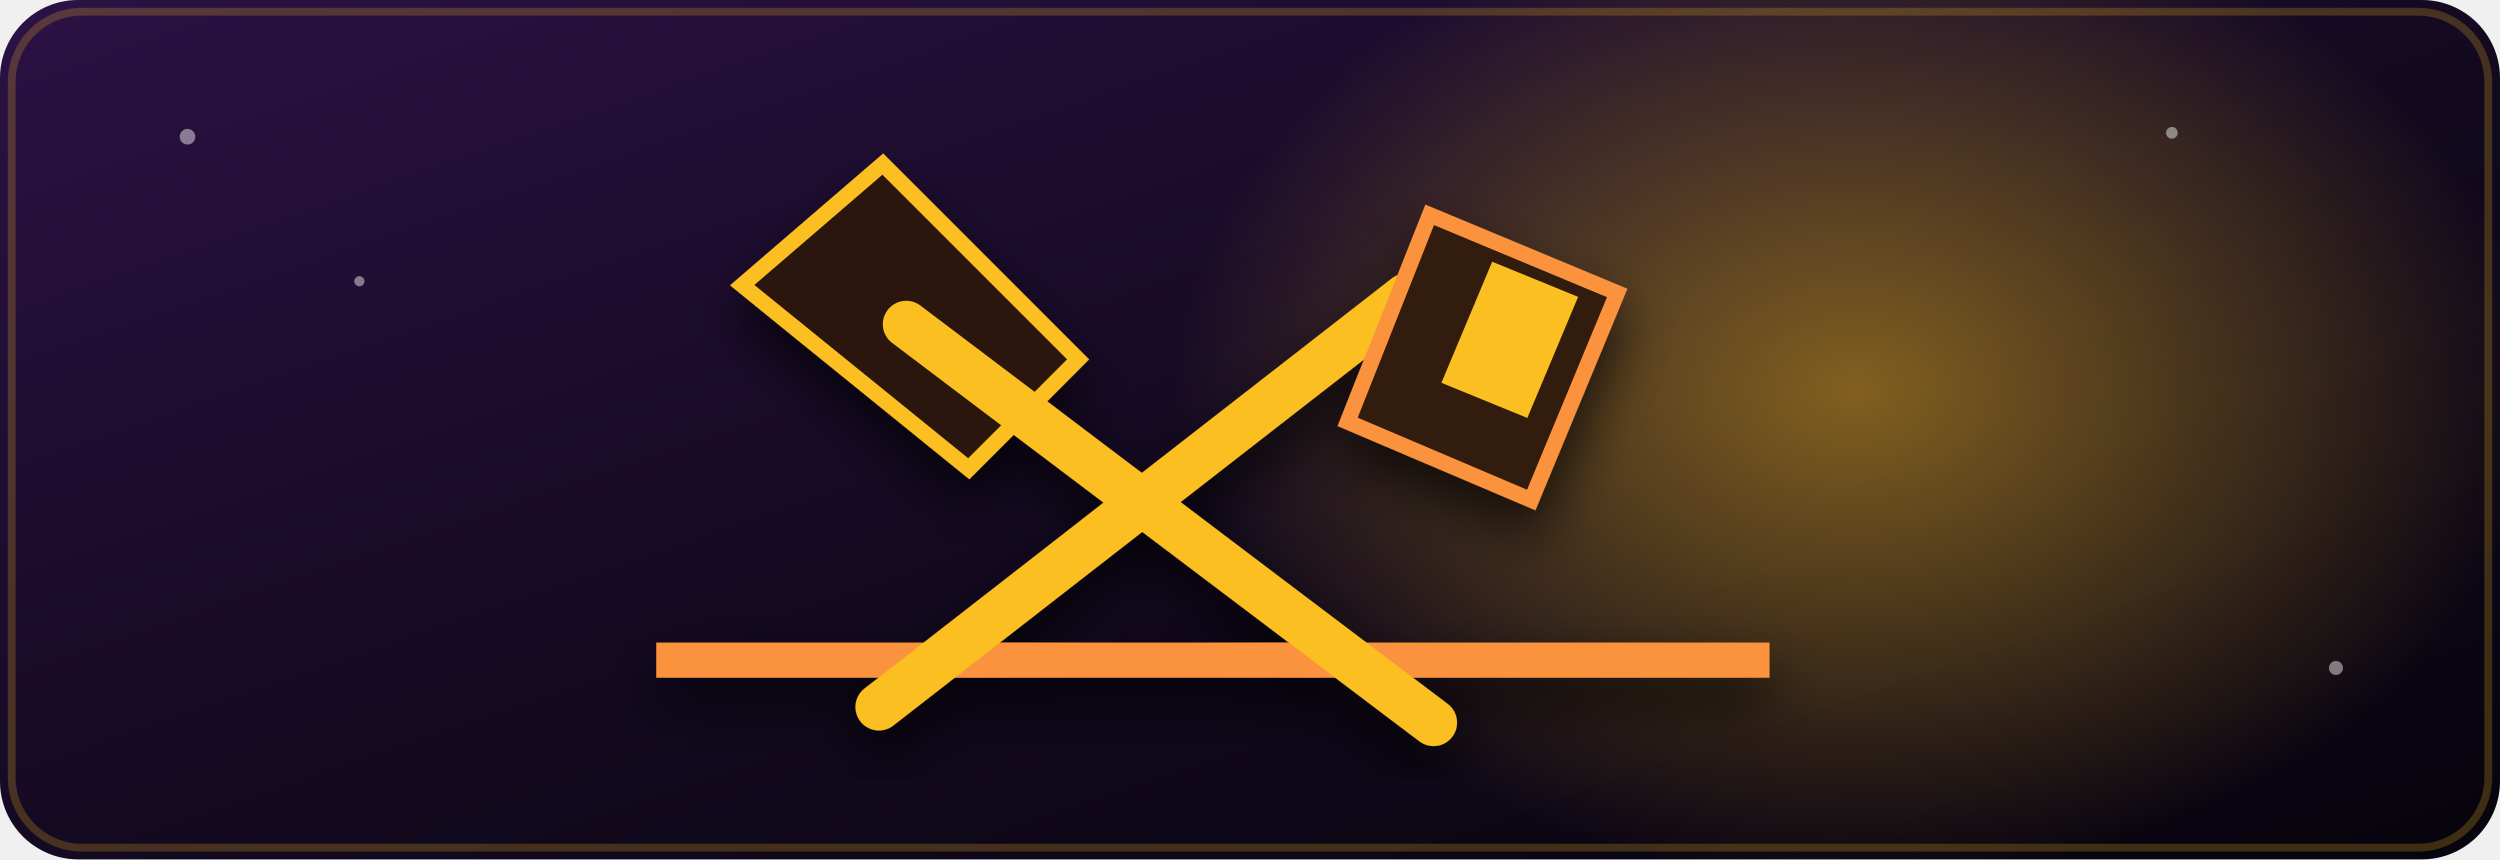
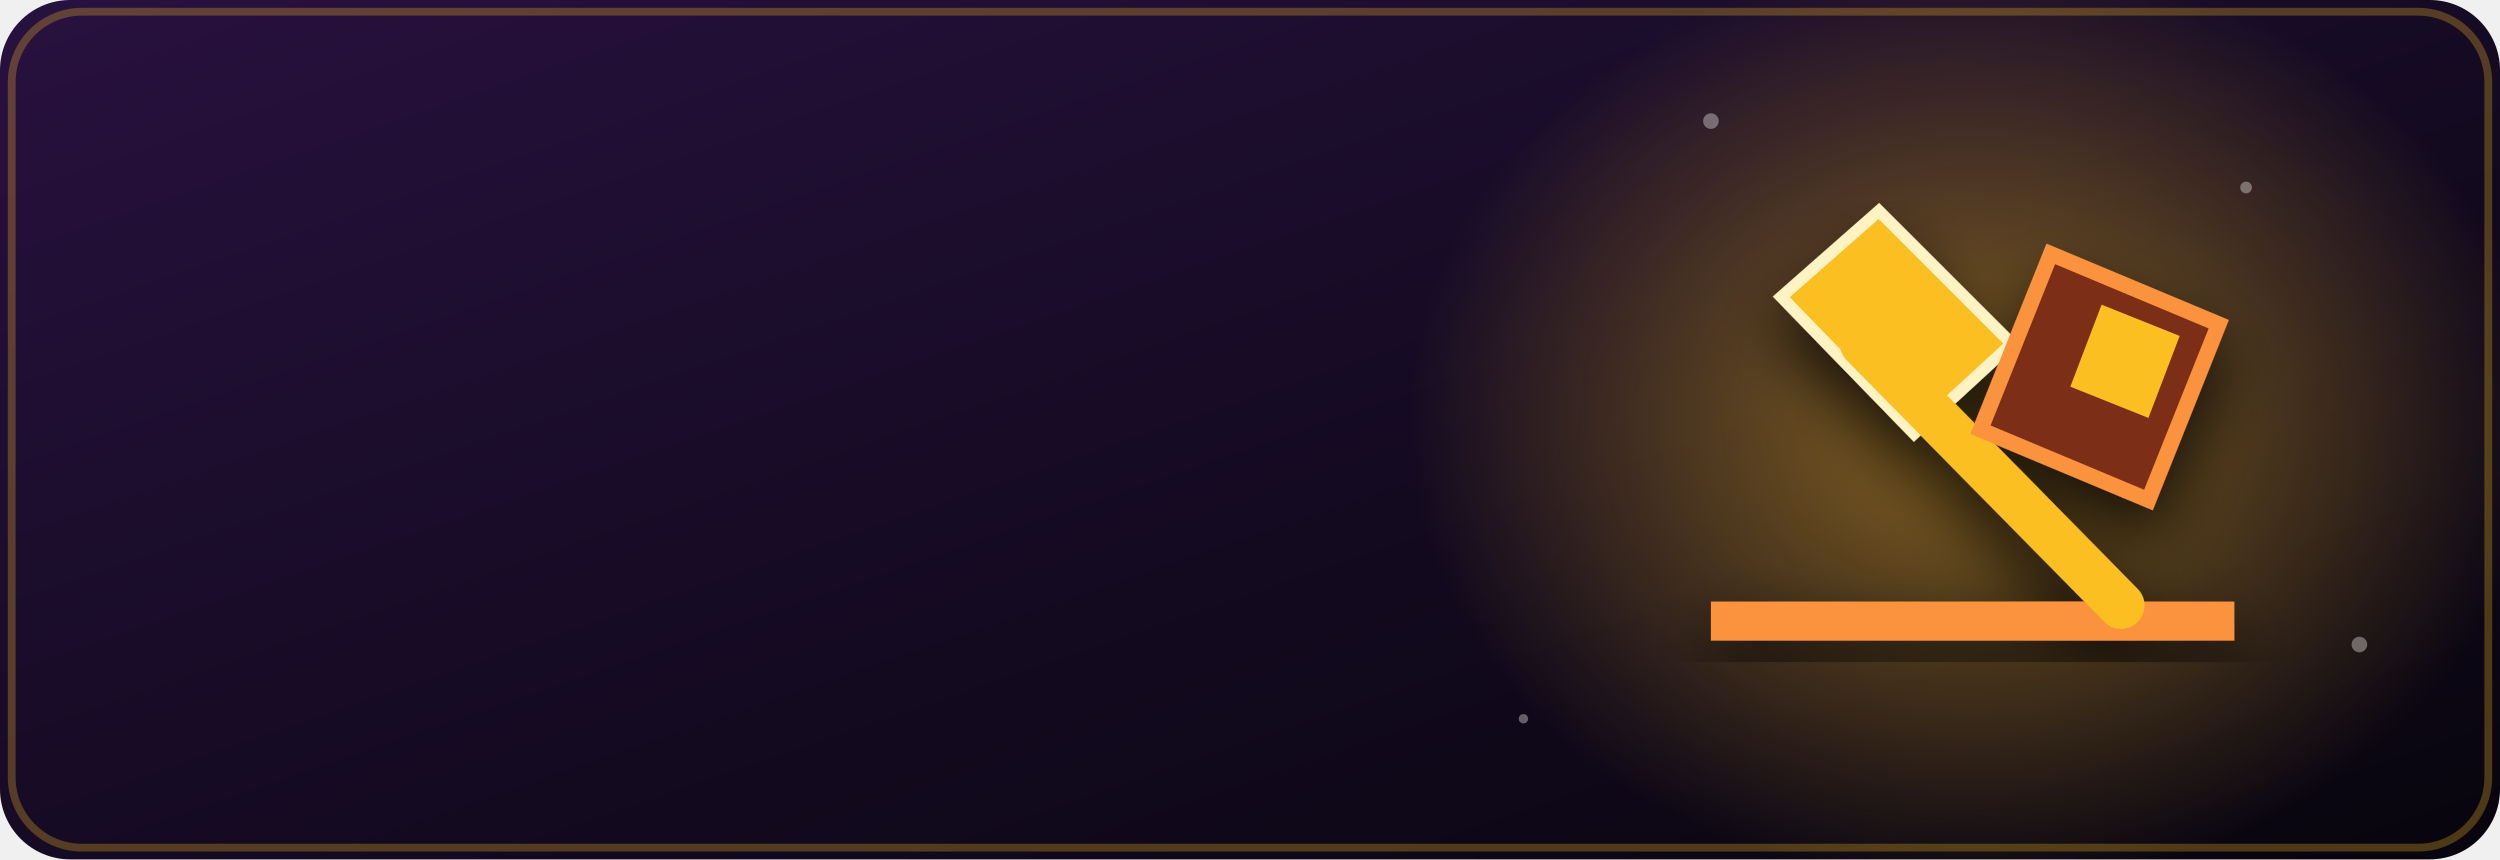
<svg xmlns="http://www.w3.org/2000/svg" viewBox="0 0 640 220" aria-hidden="true">
  <defs>
-     <linearGradient id="b" x2="1" y2="1">
-       <stop stop-color="#2b1244" />
-       <stop offset=".55" stop-color="#12091e" />
-       <stop offset="1" stop-color="#07040d" />
+     <linearGradient id="bg" x2="1" y2="1">
+       <stop stop-color="#28113f" />
+       <stop offset=".55" stop-color="#140a21" />
+       <stop offset="1" stop-color="#08050e" />
    </linearGradient>
-     <radialGradient id="g">
-       <stop stop-color="#fbbf24" stop-opacity=".48" />
+     <radialGradient id="glow">
+       <stop stop-color="#fbbf24" stop-opacity=".5" />
      <stop offset="1" stop-color="#fbbf24" stop-opacity="0" />
    </radialGradient>
-     <filter id="s">
-       <feDropShadow dx="0" dy="7" stdDeviation="7" flood-color="#000" flood-opacity=".7" />
+     <filter id="shadow">
+       <feDropShadow dx="0" dy="8" stdDeviation="8" flood-color="#000" flood-opacity=".75" />
    </filter>
  </defs>
-   <rect width="640" height="220" rx="20" fill="url(#b)" />
-   <ellipse cx="475" cy="100" rx="175" ry="125" fill="url(#g)" />
-   <g fill="#fff" opacity=".45">
-     <circle cx="48" cy="35" r="2" />
-     <circle cx="92" cy="72" r="1.3" />
-     <circle cx="556" cy="34" r="1.5" />
-     <circle cx="598" cy="171" r="1.8" />
+   <rect width="640" height="220" rx="18" fill="url(#bg)" />
+   <ellipse cx="505" cy="108" rx="145" ry="120" fill="url(#glow)" />
+   <g opacity=".35" fill="#fff">
+     <circle cx="438" cy="31" r="2" />
+     <circle cx="575" cy="48" r="1.5" />
+     <circle cx="604" cy="165" r="2" />
+     <circle cx="390" cy="184" r="1.2" />
  </g>
-   <g filter="url(#s)">
-     <path d="M168 169h285" stroke="#fb923c" stroke-width="9" />
-     <path d="M190 73l36-31 50 50-28 28z" fill="#2a1708" stroke="#fbbf24" stroke-width="4" />
-     <path d="M232 83l135 102M360 76L225 181" stroke="#fbbf24" stroke-width="12" stroke-linecap="round" />
-     <path d="M366 55l48 20-22 53-47-20z" fill="#321b08" stroke="#fb923c" stroke-width="4" />
-     <path d="M382 67l22 9-13 31-22-9z" fill="#fbbf24" />
+   <g transform="translate(505 110)" filter="url(#shadow)">
+     <path d="M-67 49h134" stroke="#fb923c" stroke-width="10" />
+     <path d="M-49-34l25-22 34 34-25 23z" fill="#fbbf24" stroke="#fff3c4" stroke-width="3" />
+     <path d="M-28-22L38 45" stroke="#fbbf24" stroke-width="12" stroke-linecap="round" />
+     <path d="M20-45l43 18-18 45-43-18z" fill="#7c2d12" stroke="#fb923c" stroke-width="4" />
+     <path d="M33-32l20 8-8 21-20-8z" fill="#fbbf24" />
  </g>
-   <rect x="3" y="3" width="634" height="214" rx="18" fill="none" stroke="#fbbf24" stroke-opacity=".22" stroke-width="2" />
+   <rect x="3" y="3" width="634" height="214" rx="18" fill="none" stroke="#fbbf24" stroke-opacity=".28" stroke-width="2" />
</svg>
